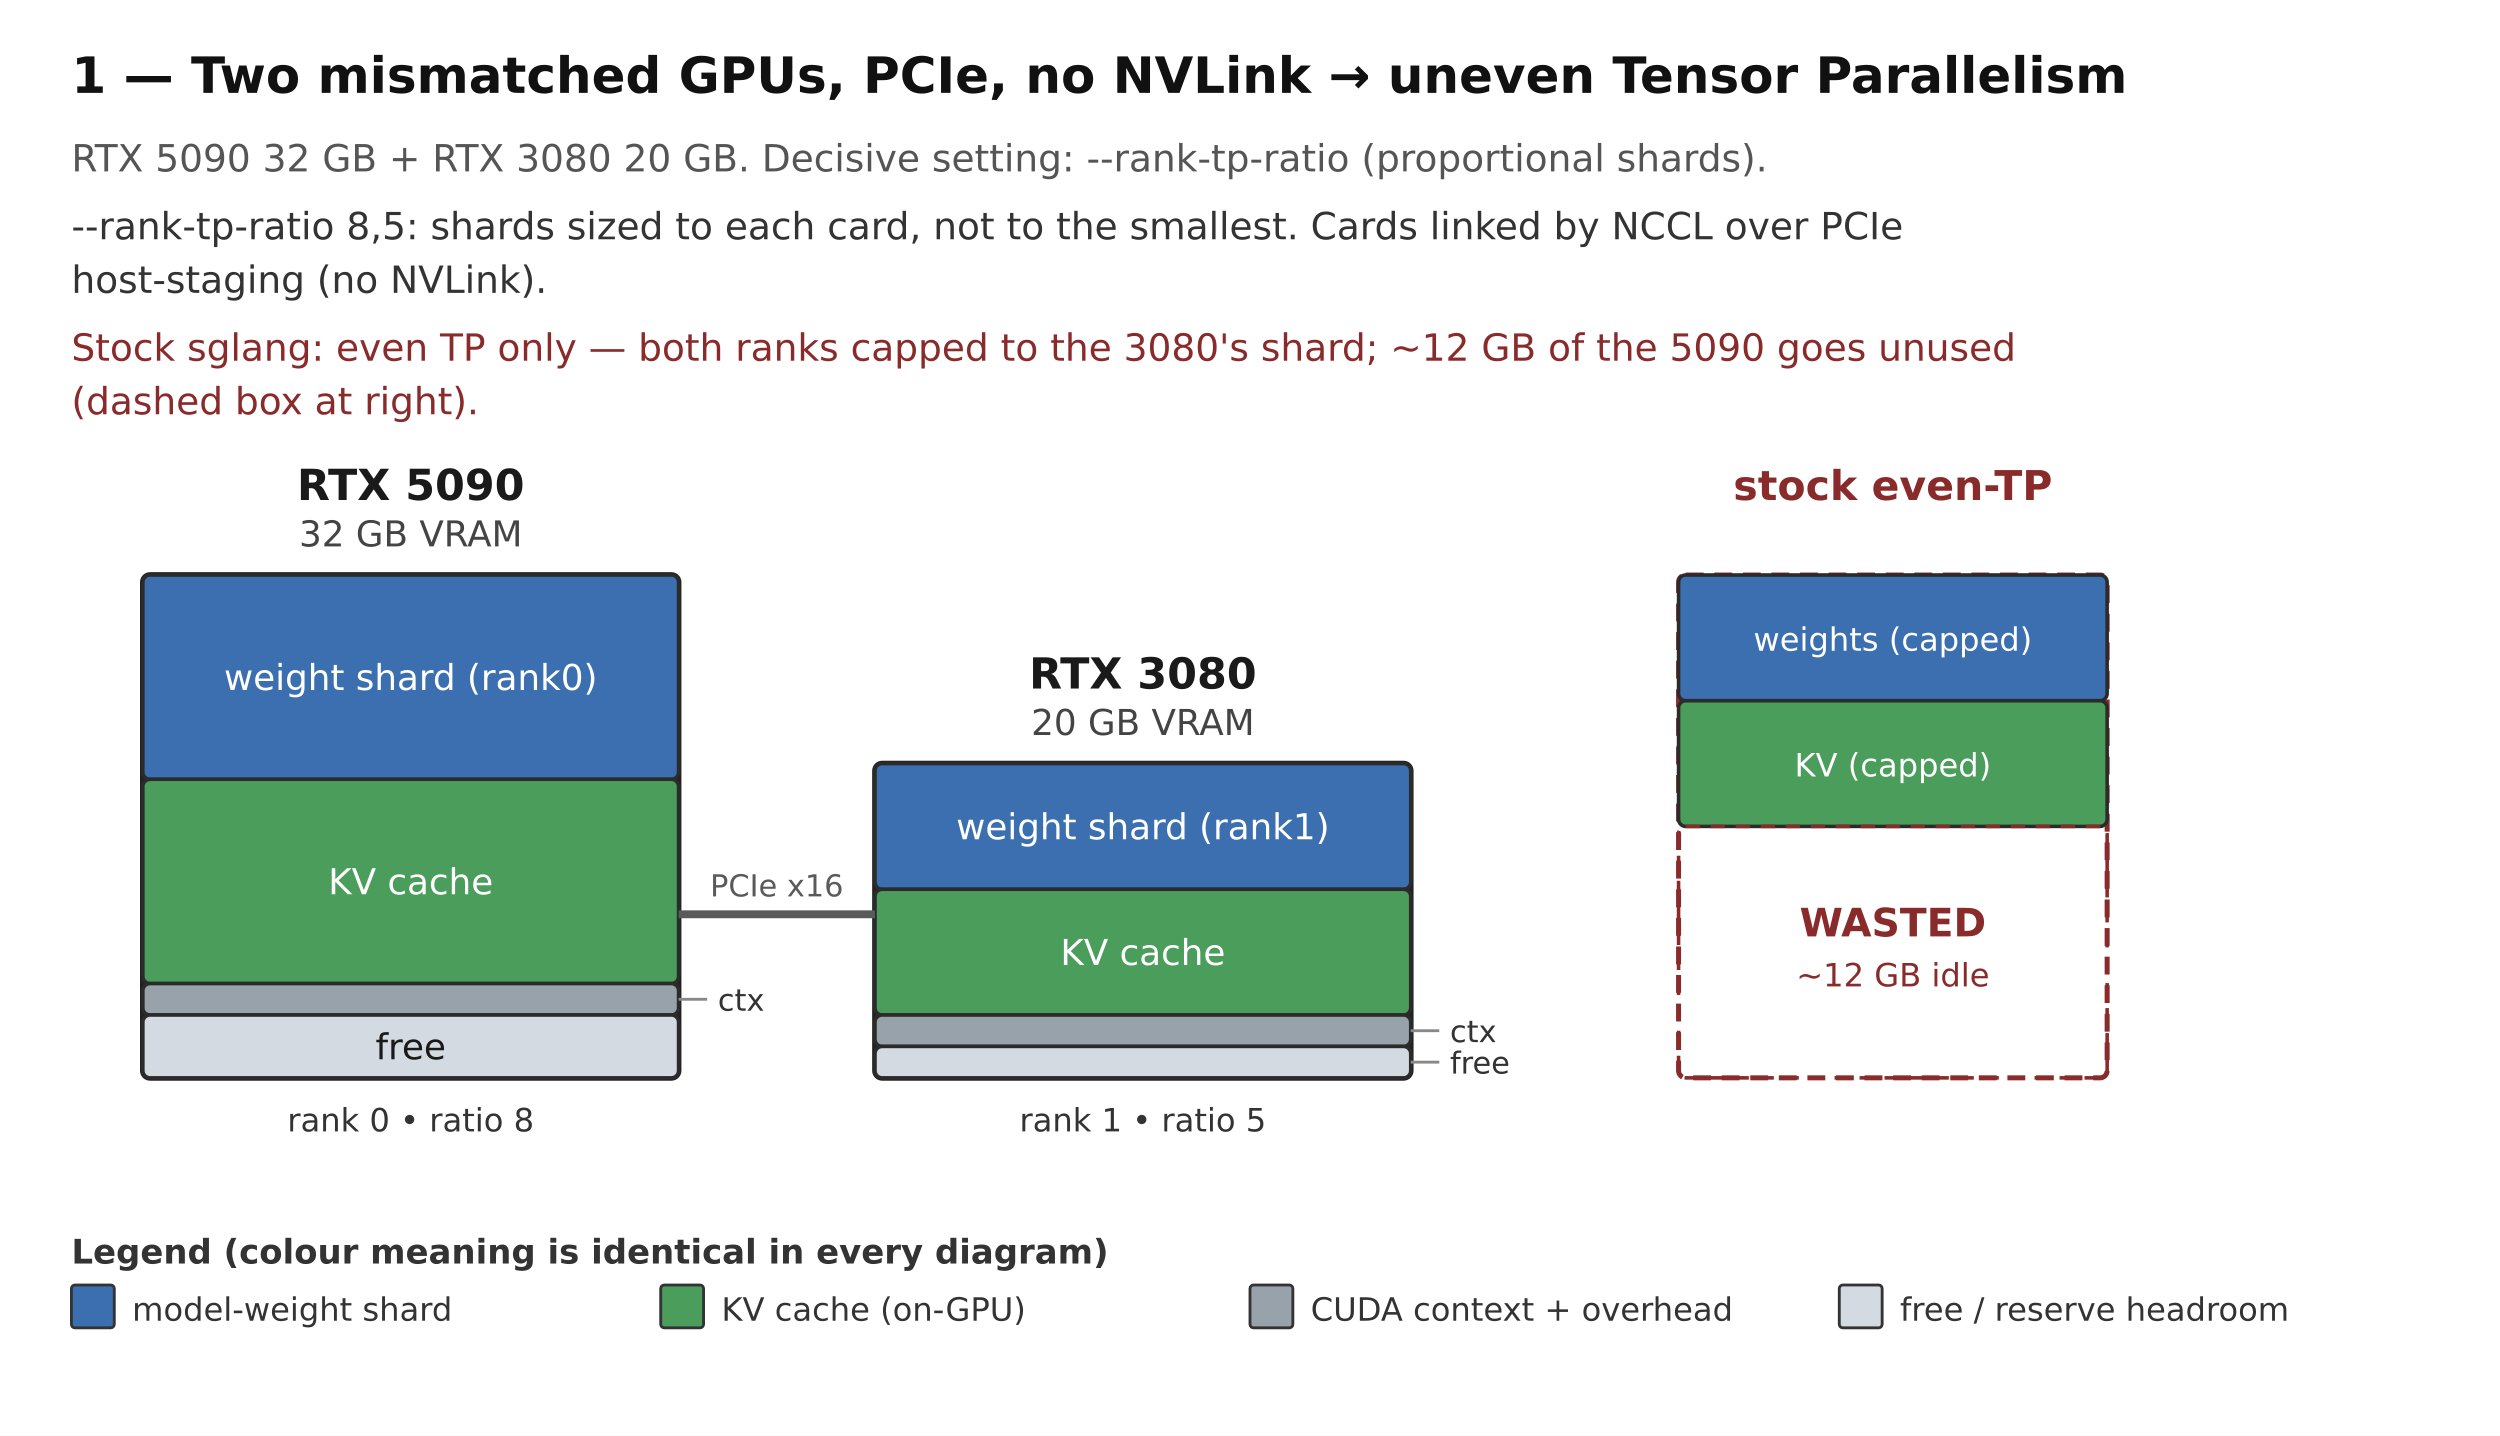
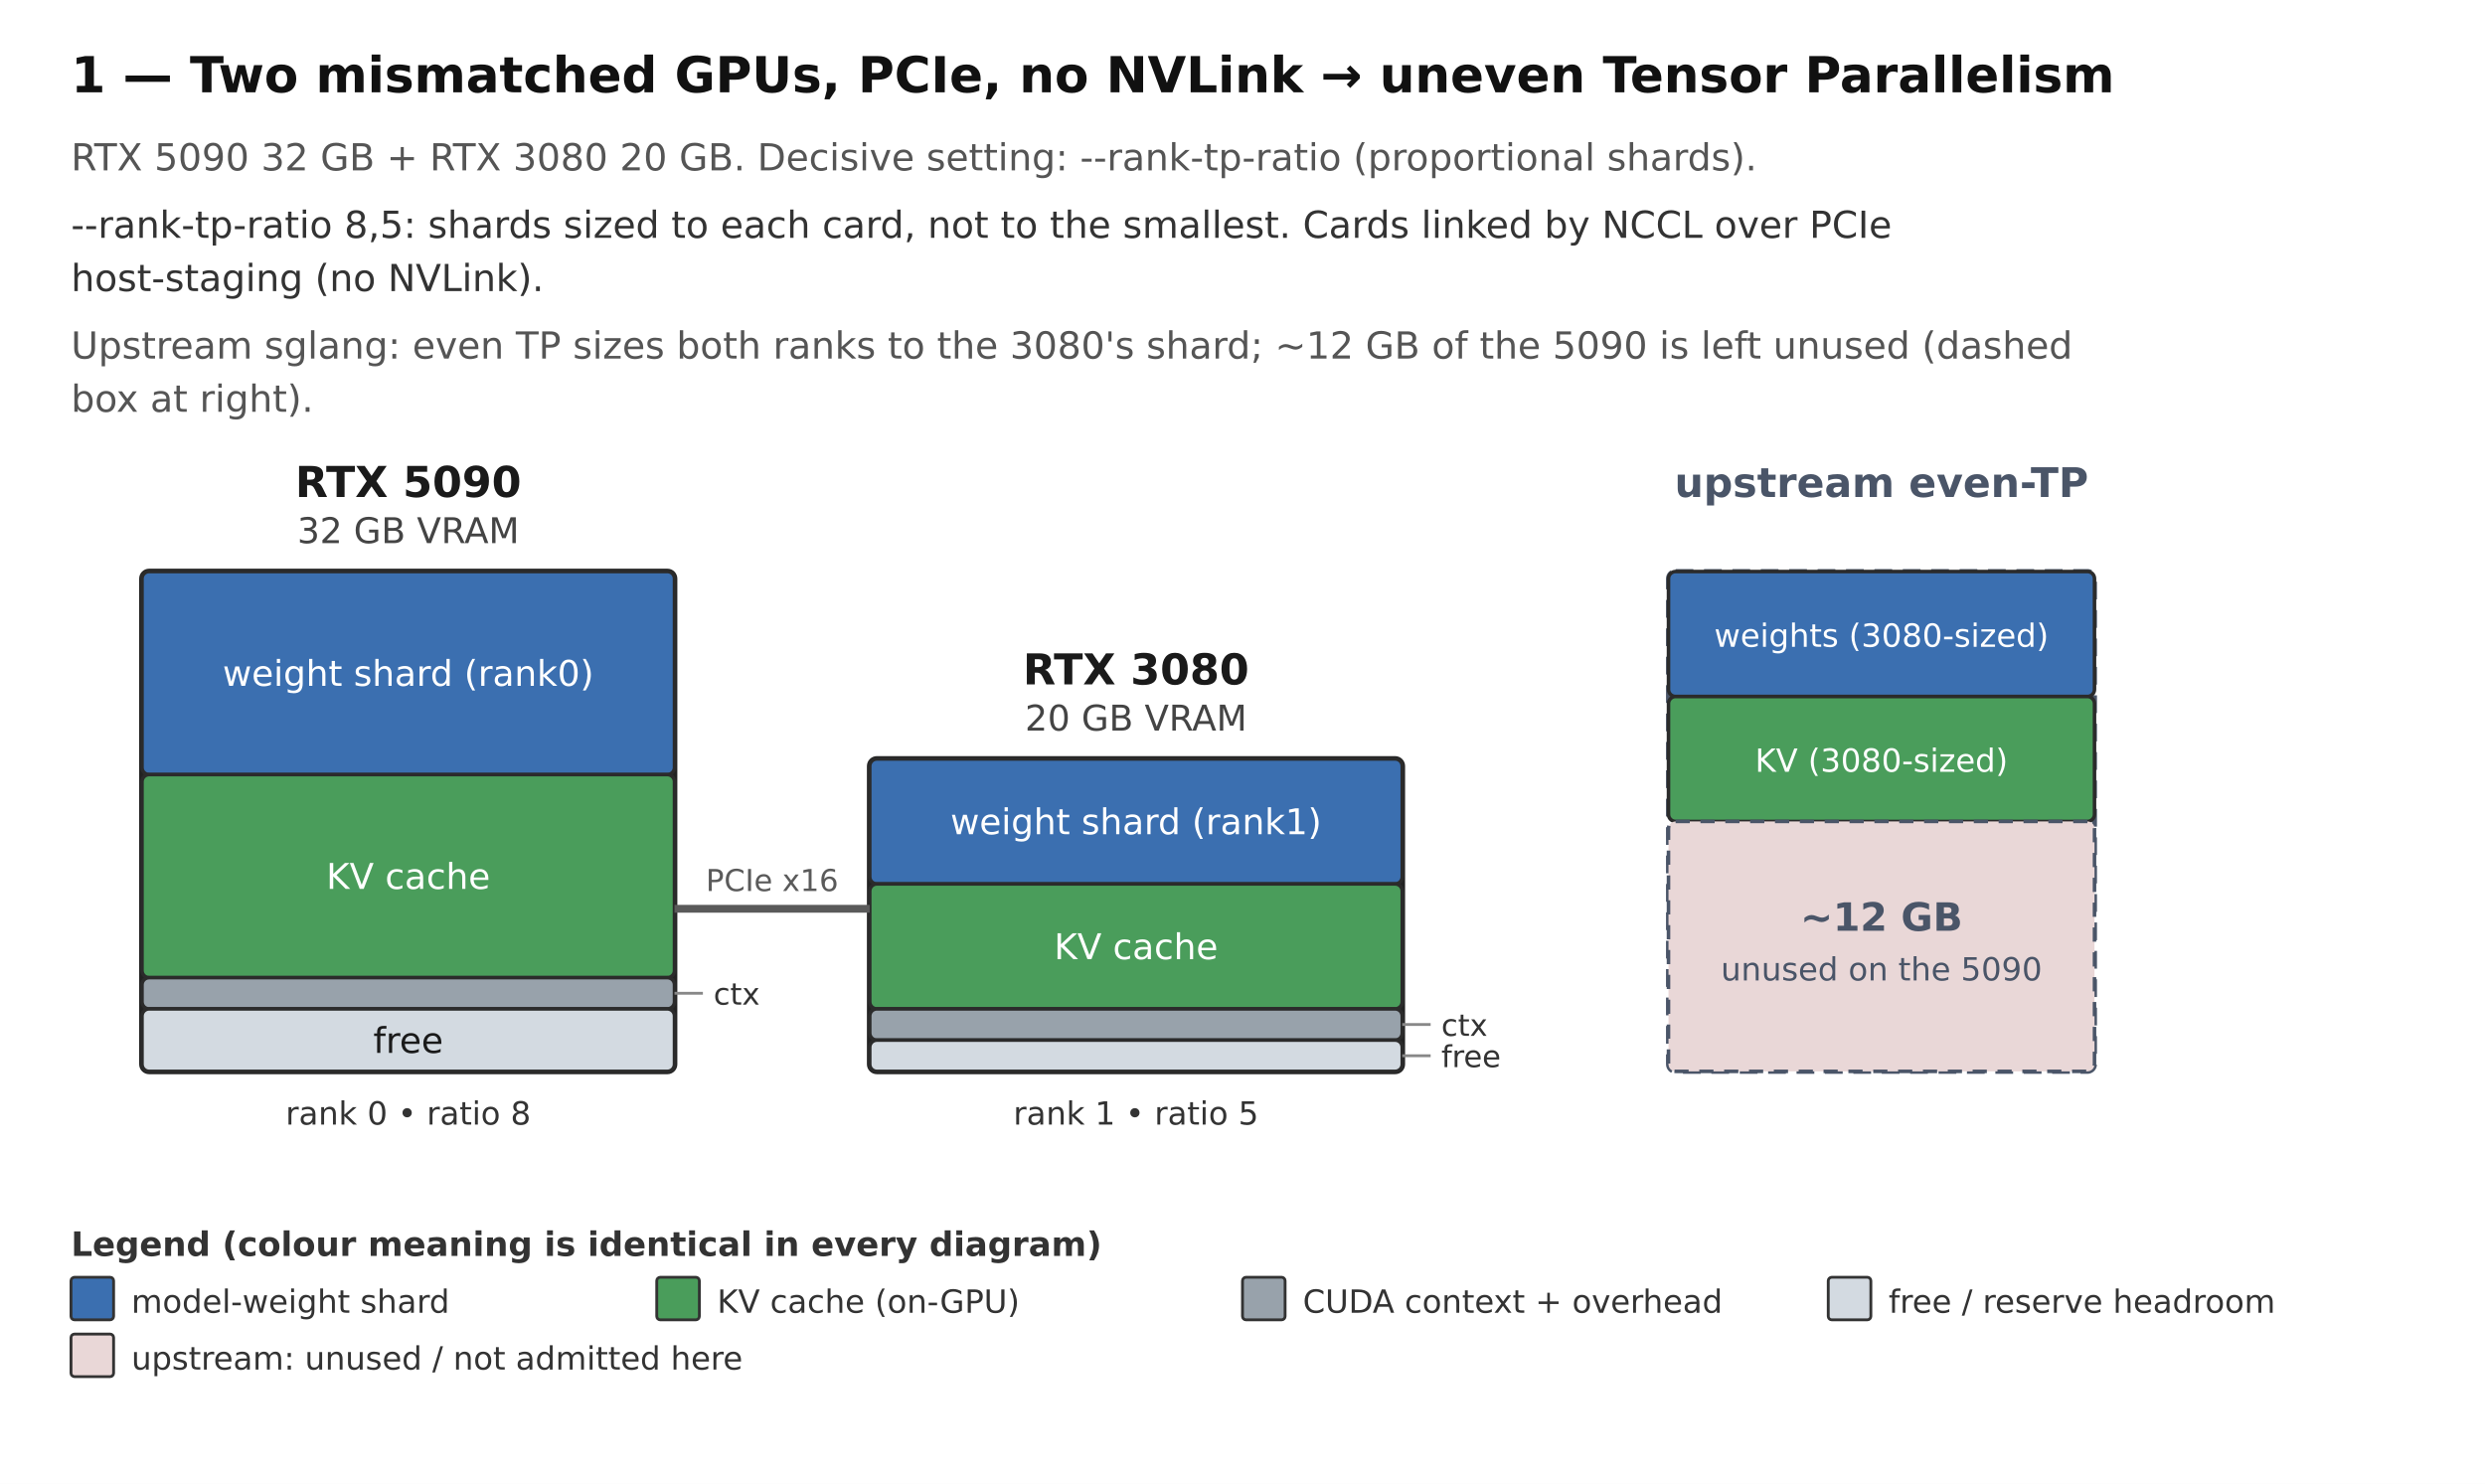
- <svg xmlns="http://www.w3.org/2000/svg" viewBox="0 0 700 402" width="700" height="402" font-family="sans-serif">
+ <svg xmlns="http://www.w3.org/2000/svg" viewBox="0 0 700 418" width="700" height="418" font-family="sans-serif">
  <defs>
    <marker id="arr" markerWidth="9" markerHeight="9" refX="6.5" refY="3" orient="auto" markerUnits="userSpaceOnUse">
      <path d="M0,0 L7,3 L0,6 Z" fill="#333" />
    </marker>
    <marker id="arrP" markerWidth="9" markerHeight="9" refX="6.5" refY="3" orient="auto" markerUnits="userSpaceOnUse">
      <path d="M0,0 L7,3 L0,6 Z" fill="#8a5a2b" />
    </marker>
    <marker id="arrG" markerWidth="9" markerHeight="9" refX="6.5" refY="3" orient="auto" markerUnits="userSpaceOnUse">
      <path d="M0,0 L7,3 L0,6 Z" fill="#227a3a" />
    </marker>
    <marker id="arrR" markerWidth="9" markerHeight="9" refX="6.5" refY="3" orient="auto" markerUnits="userSpaceOnUse">
      <path d="M0,0 L7,3 L0,6 Z" fill="#c0504d" />
    </marker>
    <marker id="arrB" markerWidth="9" markerHeight="9" refX="6.5" refY="3" orient="auto" markerUnits="userSpaceOnUse">
      <path d="M0,0 L7,3 L0,6 Z" fill="#3b6fb0" />
    </marker>
    <marker id="arrV" markerWidth="9" markerHeight="9" refX="6.5" refY="3" orient="auto" markerUnits="userSpaceOnUse">
      <path d="M0,0 L7,3 L0,6 Z" fill="#7d5ba6" />
    </marker>
  </defs>
-   <rect x="0.0" y="0.0" width="700.0" height="402.0" rx="0" fill="#ffffff" stroke="none" stroke-width="0" />
+   <rect x="0.0" y="0.0" width="700.0" height="418.0" rx="0" fill="#ffffff" stroke="none" stroke-width="0" />
  <text x="20.0" y="26.0" font-family="DejaVu Sans, Verdana, Arial, sans-serif" font-size="14" font-weight="bold" text-anchor="start" fill="#111">1 — Two mismatched GPUs, PCIe, no NVLink → uneven Tensor Parallelism</text>
  <text x="20.0" y="48.0" font-family="DejaVu Sans, Verdana, Arial, sans-serif" font-size="10.5" font-weight="normal" text-anchor="start" fill="#555">RTX 5090 32 GB + RTX 3080 20 GB. Decisive setting: --rank-tp-ratio (proportional shards).</text>
  <text x="20.0" y="67.0" font-family="DejaVu Sans, Verdana, Arial, sans-serif" font-size="10.5" font-weight="normal" text-anchor="start" fill="#333">--rank-tp-ratio 8,5: shards sized to each card, not to the smallest. Cards linked by NCCL over PCIe</text>
  <text x="20.0" y="82.0" font-family="DejaVu Sans, Verdana, Arial, sans-serif" font-size="10.5" font-weight="normal" text-anchor="start" fill="#333">host-staging (no NVLink).</text>
-   <text x="20.0" y="101.0" font-family="DejaVu Sans, Verdana, Arial, sans-serif" font-size="10.5" font-weight="normal" text-anchor="start" fill="#8a2b2b">Stock sglang: even TP only — both ranks capped to the 3080's shard; ~12 GB of the 5090 goes unused</text>
-   <text x="20.0" y="116.0" font-family="DejaVu Sans, Verdana, Arial, sans-serif" font-size="10.5" font-weight="normal" text-anchor="start" fill="#8a2b2b">(dashed box at right).</text>
+   <text x="20.0" y="101.0" font-family="DejaVu Sans, Verdana, Arial, sans-serif" font-size="10.5" font-weight="normal" text-anchor="start" fill="#555">Upstream sglang: even TP sizes both ranks to the 3080's shard; ~12 GB of the 5090 is left unused (dashed</text>
+   <text x="20.0" y="116.0" font-family="DejaVu Sans, Verdana, Arial, sans-serif" font-size="10.5" font-weight="normal" text-anchor="start" fill="#555">box at right).</text>
  <text x="115.0" y="140.0" font-family="DejaVu Sans, Verdana, Arial, sans-serif" font-size="12" font-weight="bold" text-anchor="middle" fill="#1a1a1a">RTX 5090</text>
  <text x="115.0" y="153.0" font-family="DejaVu Sans, Verdana, Arial, sans-serif" font-size="10" font-weight="normal" text-anchor="middle" fill="#444">32 GB VRAM</text>
  <rect x="40.0" y="161.0" width="150.0" height="140.8" rx="2" fill="none" stroke="#222" stroke-width="1.6" />
  <rect x="40.0" y="161.0" width="150.0" height="57.2" rx="2" fill="#3b6fb0" stroke="#2b2b2b" stroke-width="1.0" />
  <text x="115.0" y="193.2" font-family="DejaVu Sans, Verdana, Arial, sans-serif" font-size="10" font-weight="normal" text-anchor="middle" fill="#ffffff">weight shard (rank0)</text>
  <rect x="40.0" y="218.2" width="150.0" height="57.2" rx="2" fill="#4a9d5b" stroke="#2b2b2b" stroke-width="1.0" />
  <text x="115.0" y="250.4" font-family="DejaVu Sans, Verdana, Arial, sans-serif" font-size="10" font-weight="normal" text-anchor="middle" fill="#ffffff">KV cache</text>
  <rect x="40.0" y="275.4" width="150.0" height="8.8" rx="2" fill="#98a2ab" stroke="#2b2b2b" stroke-width="1.0" />
  <line x1="190.0" y1="279.8" x2="198.0" y2="279.8" stroke="#888" stroke-width="0.8" />
  <text x="201.0" y="283.0" font-family="DejaVu Sans, Verdana, Arial, sans-serif" font-size="8.5" font-weight="normal" text-anchor="start" fill="#333">ctx</text>
  <rect x="40.0" y="284.2" width="150.0" height="17.6" rx="2" fill="#d3dae1" stroke="#2b2b2b" stroke-width="1.0" />
  <text x="115.0" y="296.6" font-family="DejaVu Sans, Verdana, Arial, sans-serif" font-size="10" font-weight="normal" text-anchor="middle" fill="#1a1a1a">free</text>
  <text x="115.0" y="316.8" font-family="DejaVu Sans, Verdana, Arial, sans-serif" font-size="9" font-weight="normal" text-anchor="middle" fill="#333">rank 0  •  ratio 8</text>
  <text x="320.0" y="192.8" font-family="DejaVu Sans, Verdana, Arial, sans-serif" font-size="12" font-weight="bold" text-anchor="middle" fill="#1a1a1a">RTX 3080</text>
  <text x="320.0" y="205.8" font-family="DejaVu Sans, Verdana, Arial, sans-serif" font-size="10" font-weight="normal" text-anchor="middle" fill="#444">20 GB VRAM</text>
  <rect x="245.0" y="213.8" width="150.0" height="88.0" rx="2" fill="none" stroke="#222" stroke-width="1.6" />
  <rect x="245.0" y="213.8" width="150.0" height="35.2" rx="2" fill="#3b6fb0" stroke="#2b2b2b" stroke-width="1.0" />
  <text x="320.0" y="235.0" font-family="DejaVu Sans, Verdana, Arial, sans-serif" font-size="10" font-weight="normal" text-anchor="middle" fill="#ffffff">weight shard (rank1)</text>
  <rect x="245.0" y="249.0" width="150.0" height="35.2" rx="2" fill="#4a9d5b" stroke="#2b2b2b" stroke-width="1.0" />
  <text x="320.0" y="270.2" font-family="DejaVu Sans, Verdana, Arial, sans-serif" font-size="10" font-weight="normal" text-anchor="middle" fill="#ffffff">KV cache</text>
  <rect x="245.0" y="284.2" width="150.0" height="8.8" rx="2" fill="#98a2ab" stroke="#2b2b2b" stroke-width="1.0" />
  <line x1="395.0" y1="288.6" x2="403.0" y2="288.6" stroke="#888" stroke-width="0.8" />
  <text x="406.0" y="291.8" font-family="DejaVu Sans, Verdana, Arial, sans-serif" font-size="8.5" font-weight="normal" text-anchor="start" fill="#333">ctx</text>
  <rect x="245.0" y="293.0" width="150.0" height="8.8" rx="2" fill="#d3dae1" stroke="#2b2b2b" stroke-width="1.0" />
  <line x1="395.0" y1="297.4" x2="403.0" y2="297.4" stroke="#888" stroke-width="0.8" />
  <text x="406.0" y="300.6" font-family="DejaVu Sans, Verdana, Arial, sans-serif" font-size="8.5" font-weight="normal" text-anchor="start" fill="#333">free</text>
  <text x="320.0" y="316.8" font-family="DejaVu Sans, Verdana, Arial, sans-serif" font-size="9" font-weight="normal" text-anchor="middle" fill="#333">rank 1  •  ratio 5</text>
  <line x1="190.0" y1="256.0" x2="245.0" y2="256.0" stroke="#5a5a5a" stroke-width="2.2" />
  <text x="217.5" y="251.0" font-family="DejaVu Sans, Verdana, Arial, sans-serif" font-size="8.5" font-weight="normal" text-anchor="middle" fill="#5a5a5a">PCIe x16</text>
-   <text x="530.0" y="140.0" font-family="DejaVu Sans, Verdana, Arial, sans-serif" font-size="11.5" font-weight="bold" text-anchor="middle" fill="#8a2b2b">stock even-TP</text>
-   <rect x="470.0" y="161.0" width="120.0" height="140.8" rx="2" fill="none" stroke="#8a2b2b" stroke-width="1.4" stroke-dasharray="5 3" />
+   <text x="530.0" y="140.0" font-family="DejaVu Sans, Verdana, Arial, sans-serif" font-size="11.5" font-weight="bold" text-anchor="middle" fill="#4a5568">upstream even-TP</text>
+   <rect x="470.0" y="161.0" width="120.0" height="140.8" rx="2" fill="none" stroke="#4a5568" stroke-width="1.4" stroke-dasharray="5 3" />
  <rect x="470.0" y="161.0" width="120.0" height="35.2" rx="2" fill="#3b6fb0" stroke="#2b2b2b" stroke-width="1.0" />
-   <text x="530.0" y="182.2" font-family="DejaVu Sans, Verdana, Arial, sans-serif" font-size="9" font-weight="normal" text-anchor="middle" fill="#fff">weights (capped)</text>
+   <text x="530.0" y="182.2" font-family="DejaVu Sans, Verdana, Arial, sans-serif" font-size="9" font-weight="normal" text-anchor="middle" fill="#fff">weights (3080-sized)</text>
  <rect x="470.0" y="196.2" width="120.0" height="35.2" rx="2" fill="#4a9d5b" stroke="#2b2b2b" stroke-width="1.0" />
-   <text x="530.0" y="217.4" font-family="DejaVu Sans, Verdana, Arial, sans-serif" font-size="9" font-weight="normal" text-anchor="middle" fill="#fff">KV (capped)</text>
-   <rect x="470.0" y="231.4" width="120.0" height="70.4" rx="2" fill="none" stroke="#8a2b2b" stroke-width="1.0" stroke-dasharray="4 3" />
-   <text x="530.0" y="262.2" font-family="DejaVu Sans, Verdana, Arial, sans-serif" font-size="11" font-weight="bold" text-anchor="middle" fill="#8a2b2b">WASTED</text>
-   <text x="530.0" y="276.2" font-family="DejaVu Sans, Verdana, Arial, sans-serif" font-size="9" font-weight="normal" text-anchor="middle" fill="#8a2b2b">~12 GB idle</text>
+   <text x="530.0" y="217.4" font-family="DejaVu Sans, Verdana, Arial, sans-serif" font-size="9" font-weight="normal" text-anchor="middle" fill="#fff">KV (3080-sized)</text>
+   <rect x="470.0" y="231.4" width="120.0" height="70.4" rx="2" fill="#e9d7d7" stroke="#4a5568" stroke-width="1.0" stroke-dasharray="4 3" />
+   <text x="530.0" y="262.2" font-family="DejaVu Sans, Verdana, Arial, sans-serif" font-size="11" font-weight="bold" text-anchor="middle" fill="#4a5568">~12 GB</text>
+   <text x="530.0" y="276.2" font-family="DejaVu Sans, Verdana, Arial, sans-serif" font-size="9" font-weight="normal" text-anchor="middle" fill="#4a5568">unused on the 5090</text>
  <text x="20.0" y="353.8" font-family="DejaVu Sans, Verdana, Arial, sans-serif" font-size="9.5" font-weight="bold" text-anchor="start" fill="#333">Legend (colour meaning is identical in every diagram)</text>
  <rect x="20.0" y="359.8" width="12.0" height="12.0" rx="1" fill="#3b6fb0" stroke="#333" stroke-width="0.8" />
  <text x="37.0" y="369.8" font-family="DejaVu Sans, Verdana, Arial, sans-serif" font-size="9" font-weight="normal" text-anchor="start" fill="#333">model-weight shard</text>
  <rect x="185.0" y="359.8" width="12.0" height="12.0" rx="1" fill="#4a9d5b" stroke="#333" stroke-width="0.8" />
  <text x="202.0" y="369.8" font-family="DejaVu Sans, Verdana, Arial, sans-serif" font-size="9" font-weight="normal" text-anchor="start" fill="#333">KV cache (on-GPU)</text>
  <rect x="350.0" y="359.8" width="12.0" height="12.0" rx="1" fill="#98a2ab" stroke="#333" stroke-width="0.8" />
  <text x="367.0" y="369.8" font-family="DejaVu Sans, Verdana, Arial, sans-serif" font-size="9" font-weight="normal" text-anchor="start" fill="#333">CUDA context + overhead</text>
  <rect x="515.0" y="359.8" width="12.0" height="12.0" rx="1" fill="#d3dae1" stroke="#333" stroke-width="0.8" />
  <text x="532.0" y="369.8" font-family="DejaVu Sans, Verdana, Arial, sans-serif" font-size="9" font-weight="normal" text-anchor="start" fill="#333">free / reserve headroom</text>
+   <rect x="20.0" y="375.8" width="12.0" height="12.0" rx="1" fill="#e9d7d7" stroke="#333" stroke-width="0.8" />
+   <text x="37.0" y="385.8" font-family="DejaVu Sans, Verdana, Arial, sans-serif" font-size="9" font-weight="normal" text-anchor="start" fill="#333">upstream: unused / not admitted here</text>
</svg>
